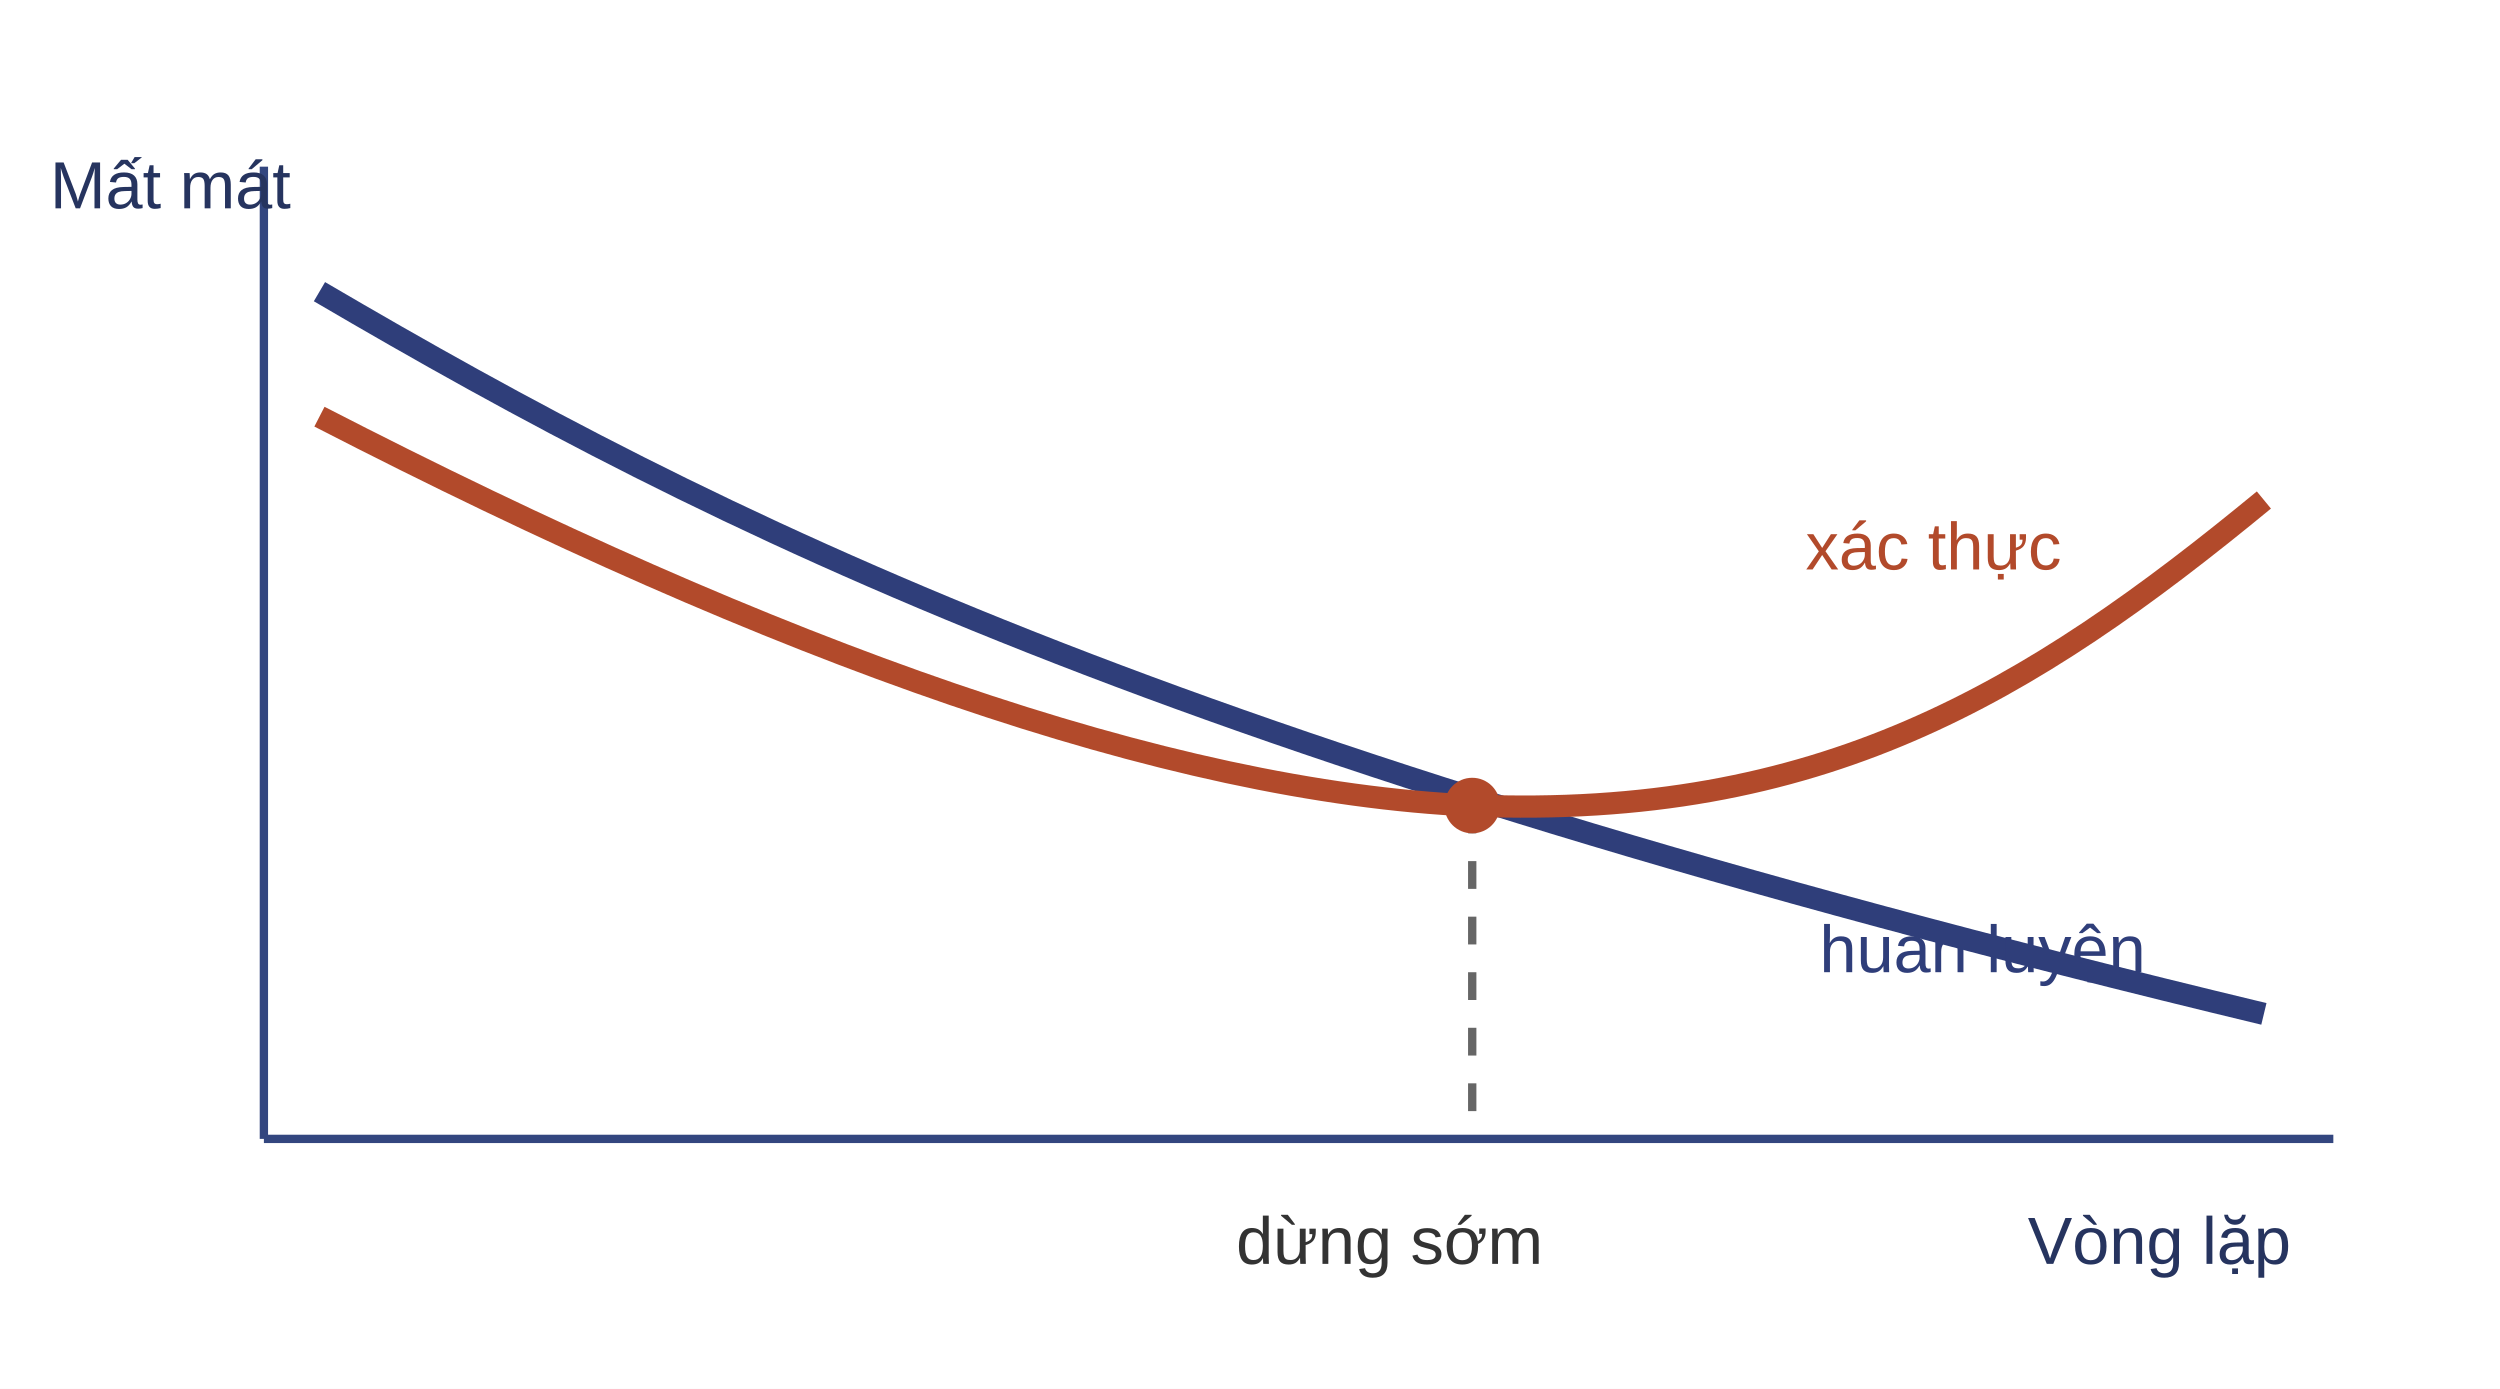
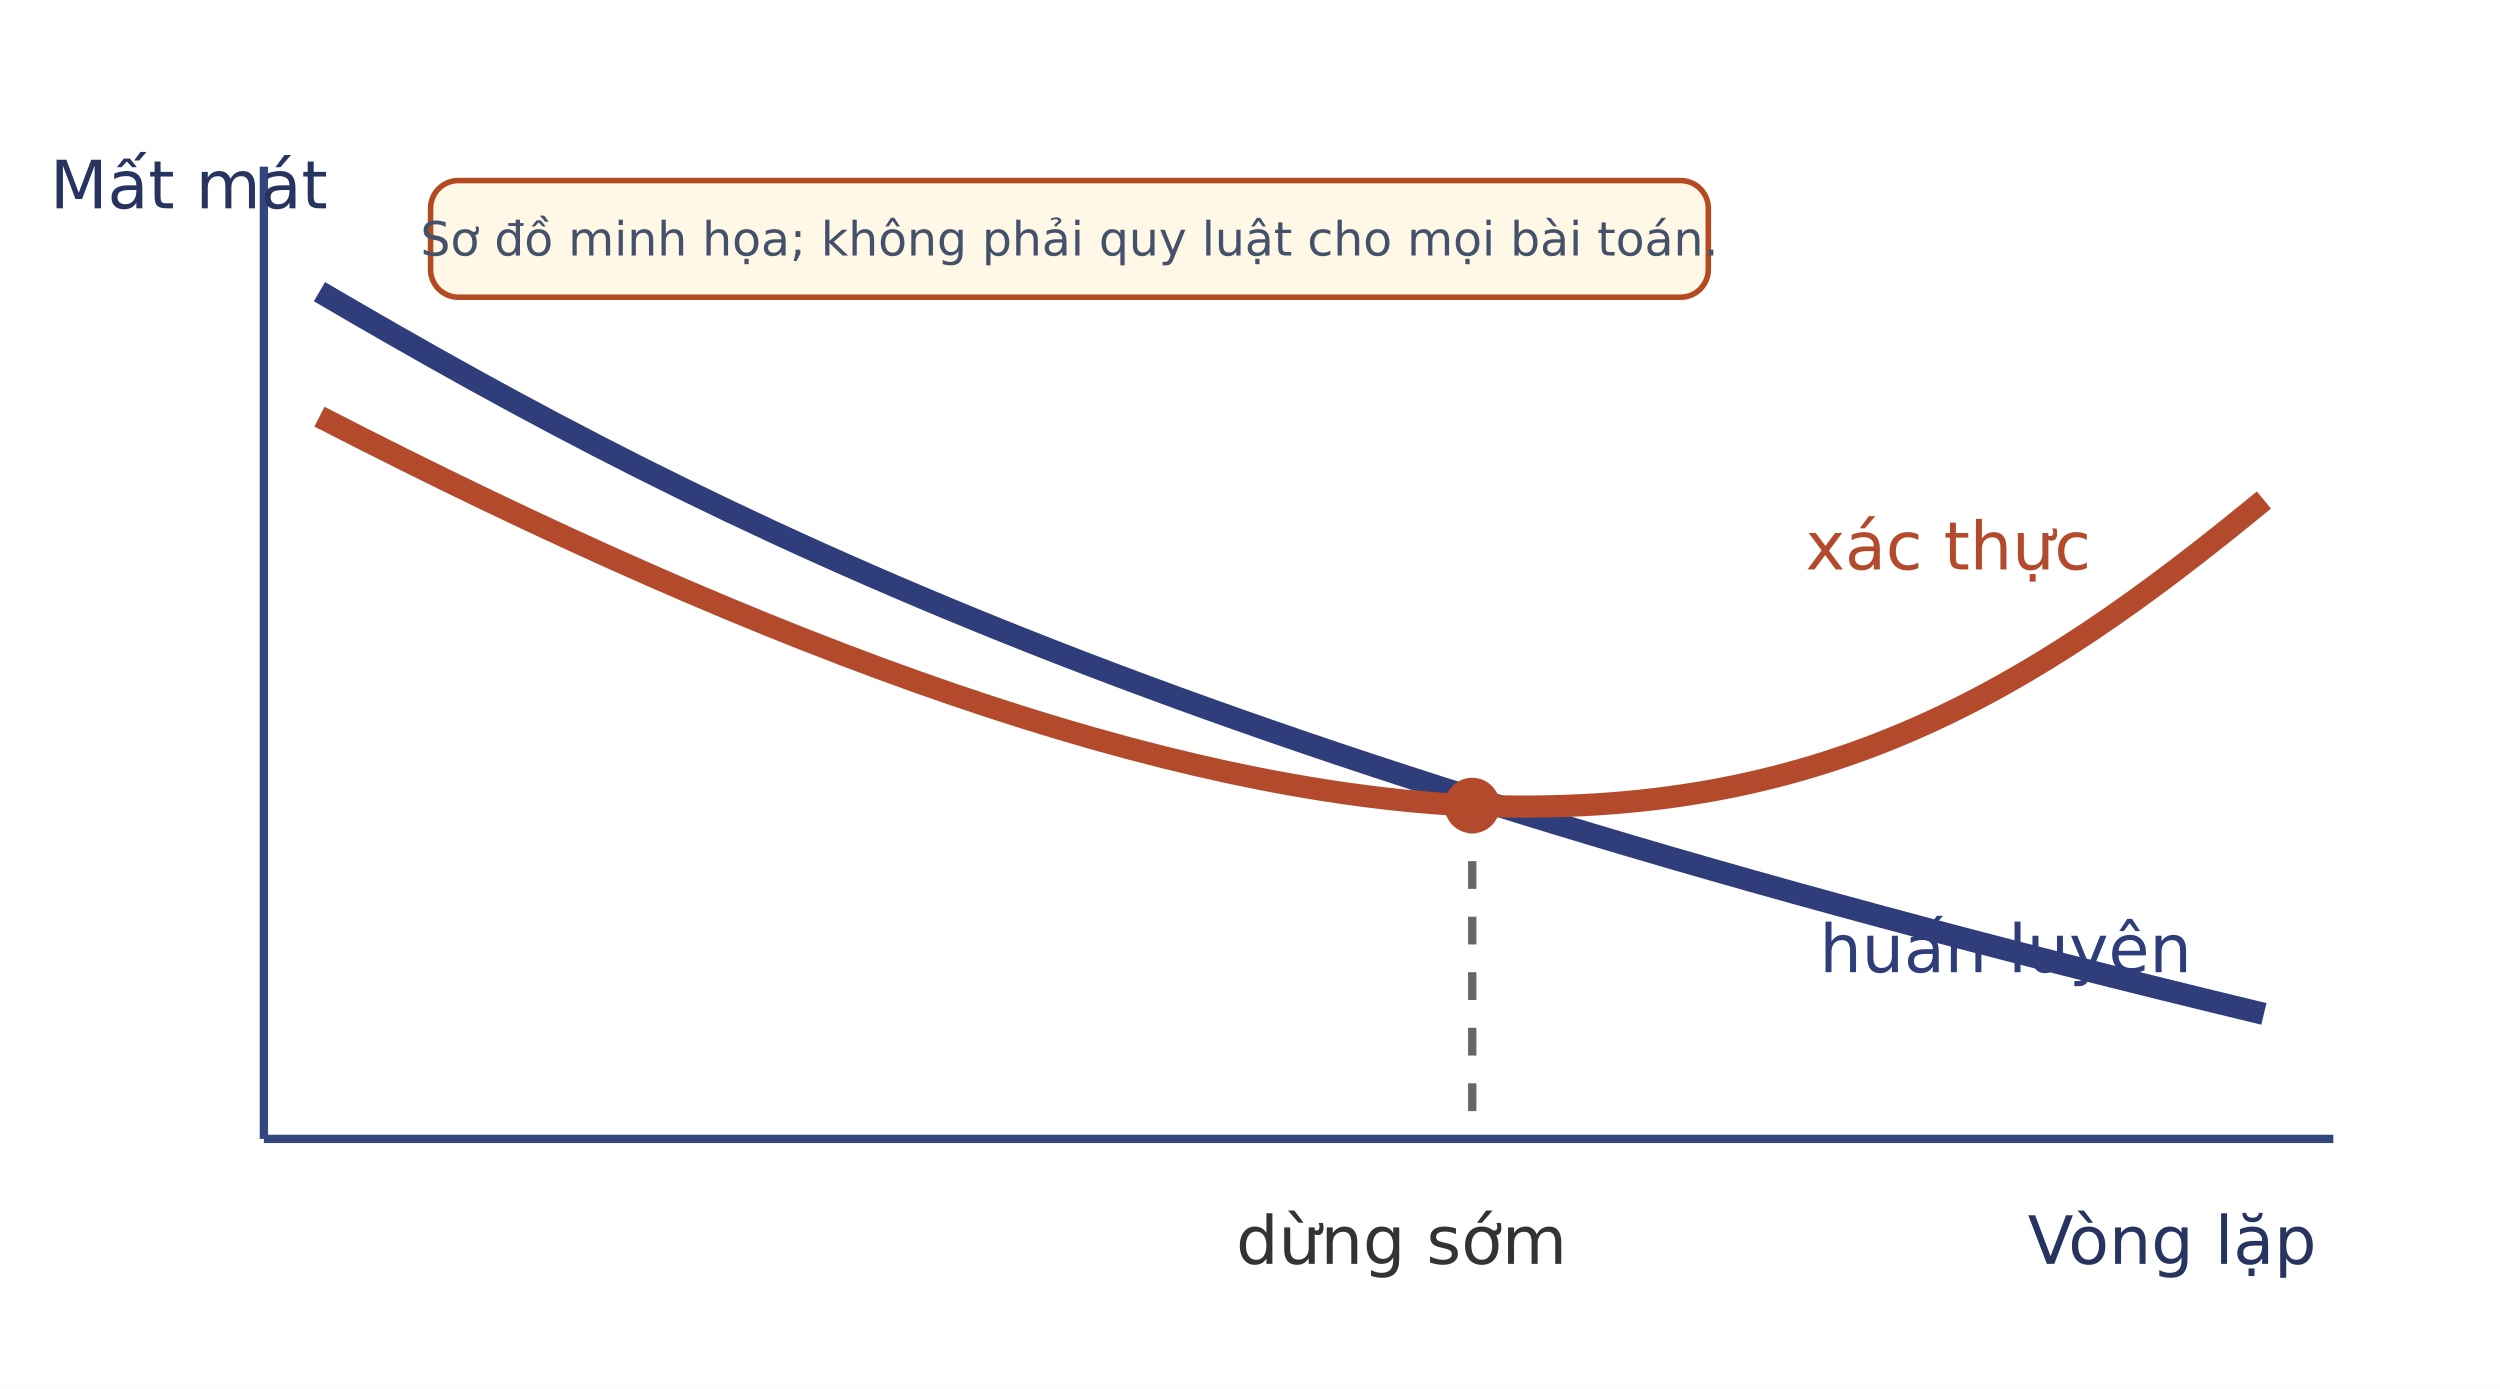
- <svg xmlns="http://www.w3.org/2000/svg" viewBox="0 0 900 500" role="img" aria-labelledby="title desc">
+ <svg xmlns="http://www.w3.org/2000/svg" viewBox="0 0 900 500" role="img" aria-labelledby="title desc" font-family="DejaVu Sans">
  <rect width="900" height="500" fill="#fff" />
  <g stroke="#33467f" stroke-width="3">
    <line x1="95" y1="410" x2="840" y2="410" />
    <line x1="95" y1="410" x2="95" y2="60" />
  </g>
-   <g fill="#26345f" font-family="Arial,sans-serif" font-size="24">
+   <g fill="#26345f" font-size="24">
    <text x="730" y="455">Vòng lặp</text>
    <text x="18" y="75">Mất mát</text>
  </g>
  <path d="M115 105 C260 190 420 270 815 365" fill="none" stroke="#2f3e7a" stroke-width="8" />
  <path d="M115 150 C280 235 420 285 530 290 C655 295 730 250 815 180" fill="none" stroke="#b24a2b" stroke-width="8" />
  <line x1="530" y1="290" x2="530" y2="410" stroke="#666" stroke-width="3" stroke-dasharray="10 10" />
  <circle cx="530" cy="290" r="10" fill="#b24a2b" />
-   <g font-family="Arial,sans-serif" font-size="24">
+   <g font-size="24">
    <text x="655" y="350" fill="#2f3e7a">huấn luyện</text>
    <text x="650" y="205" fill="#b24a2b">xác thực</text>
    <text x="445" y="455" fill="#333">dừng sớm</text>
  </g>
+   <rect x="155" y="65" width="460" height="42" rx="10" fill="#fff8e6" stroke="#b44b20" stroke-width="2" />
+   <text x="385" y="92" text-anchor="middle" font-size="17" fill="#44516a">Sơ đồ minh họa; không phải quy luật cho mọi bài toán.</text>
</svg>
